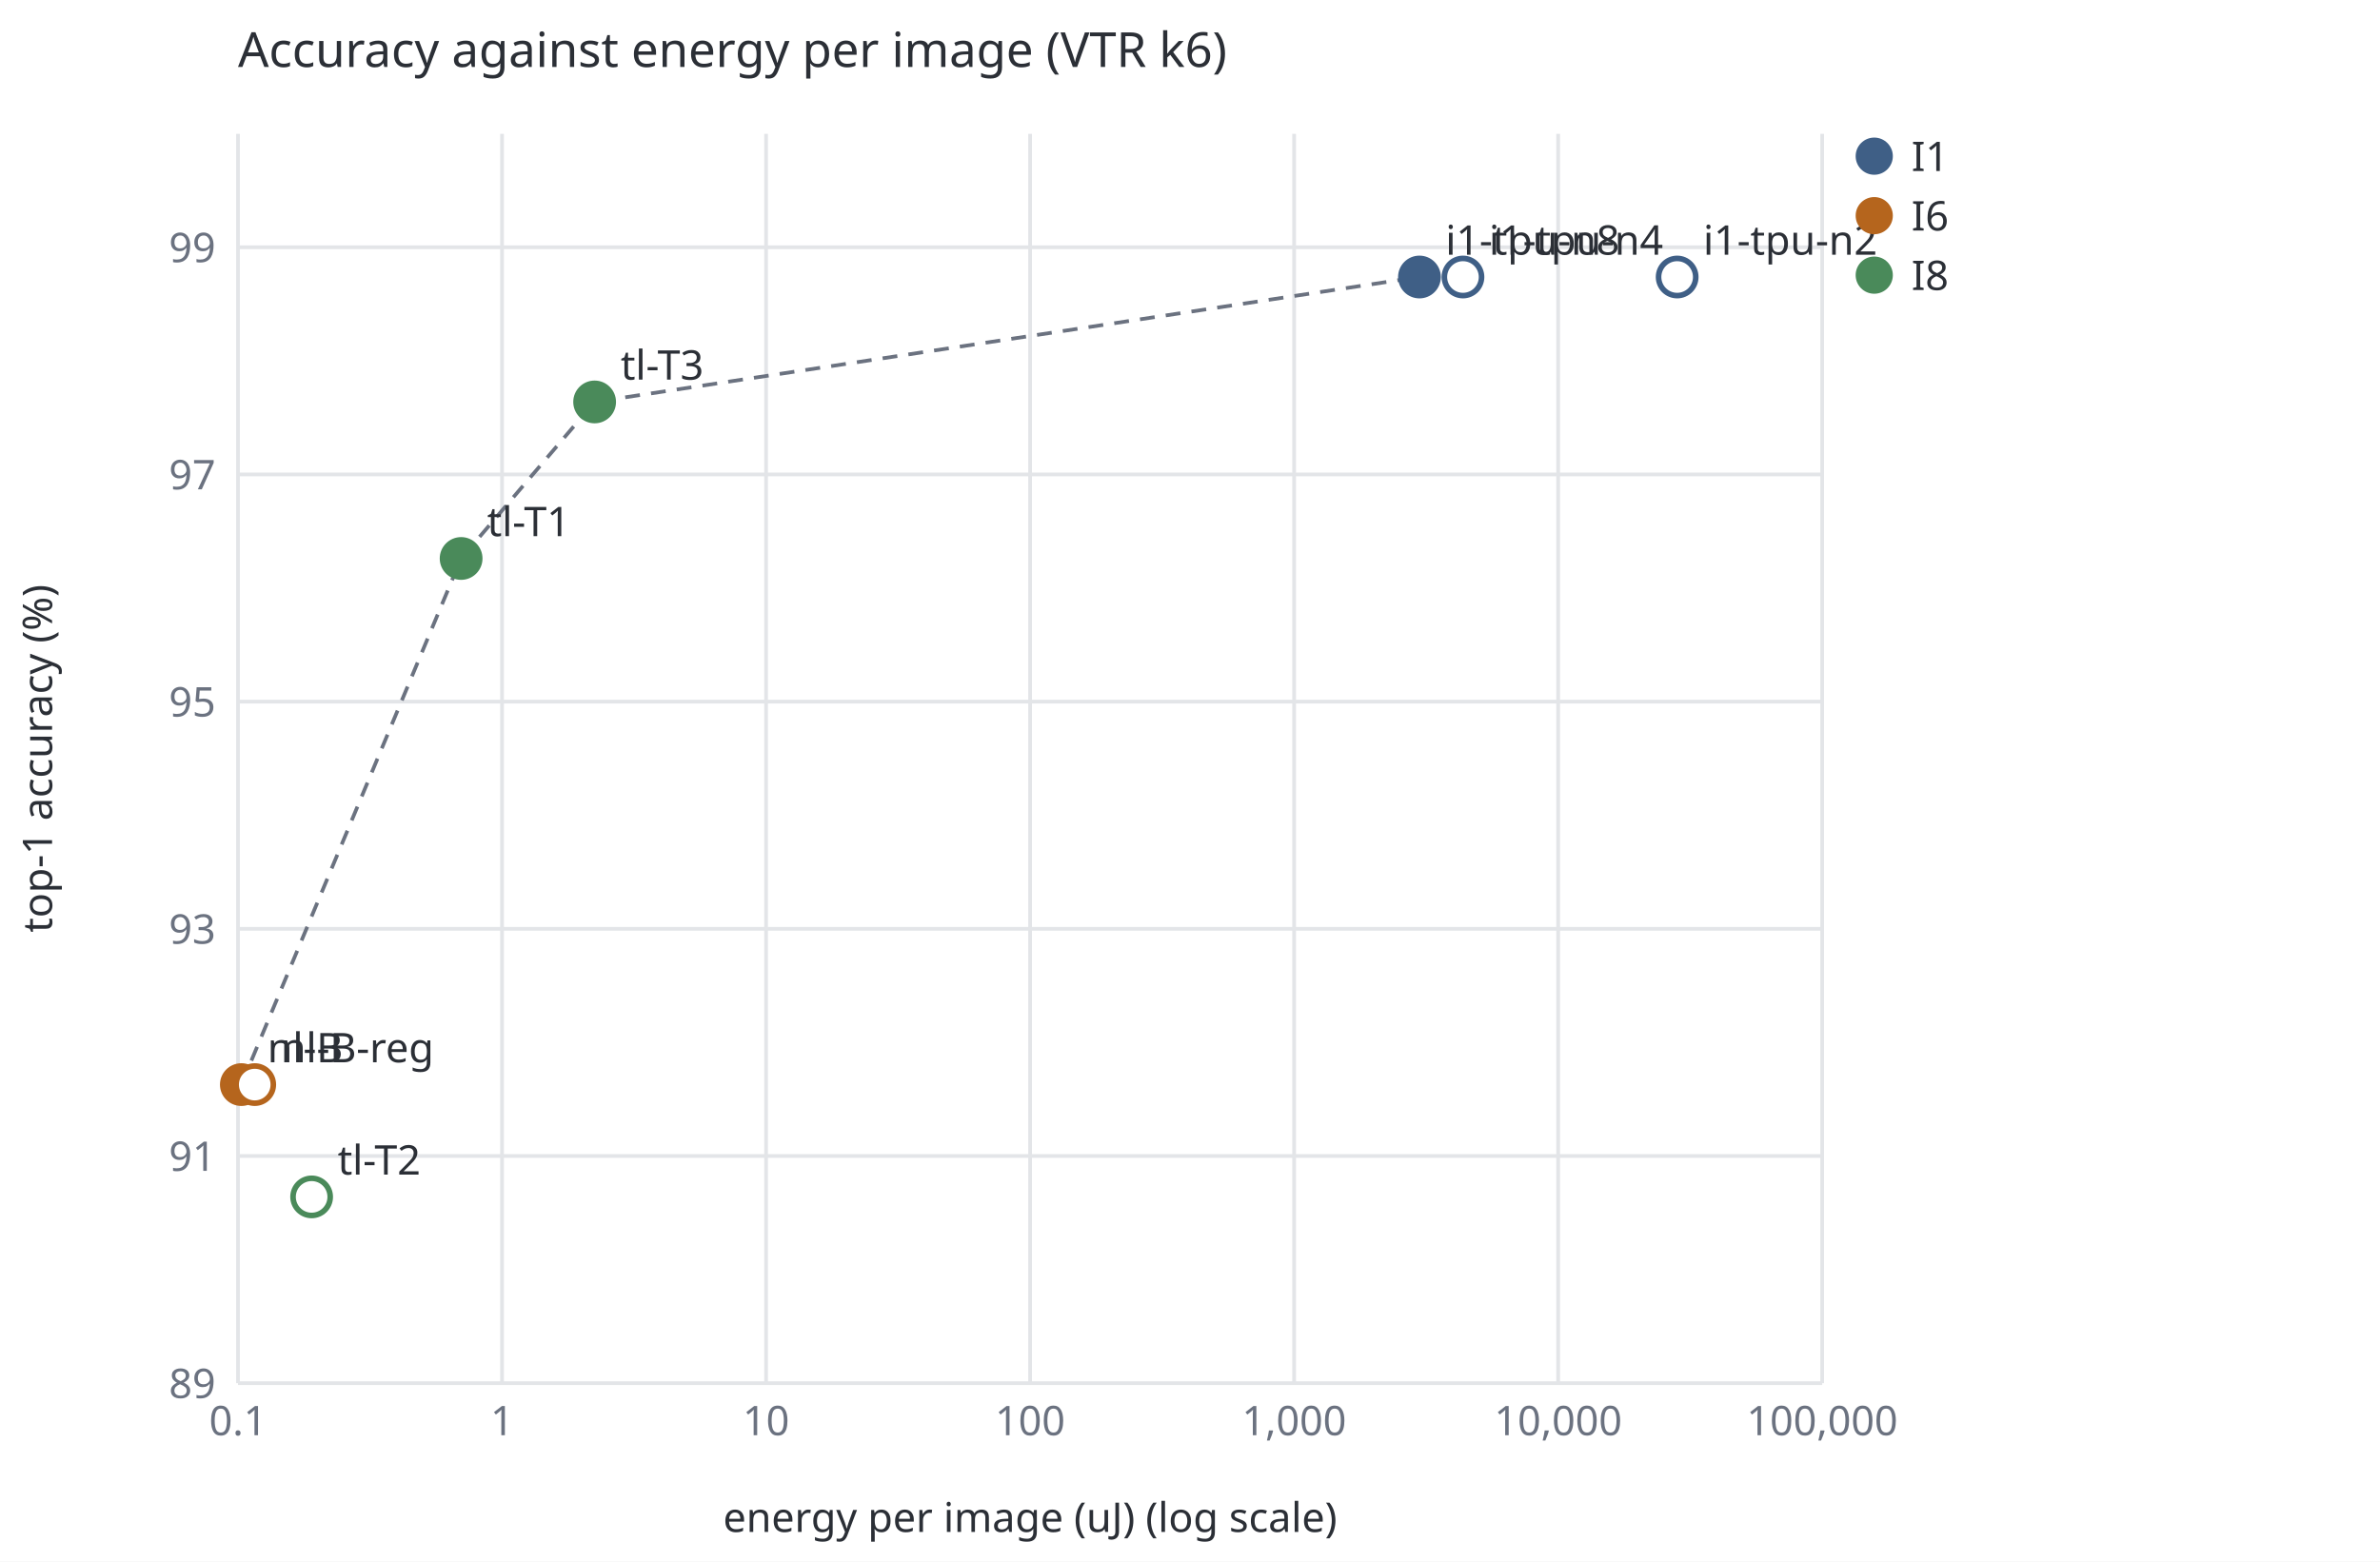
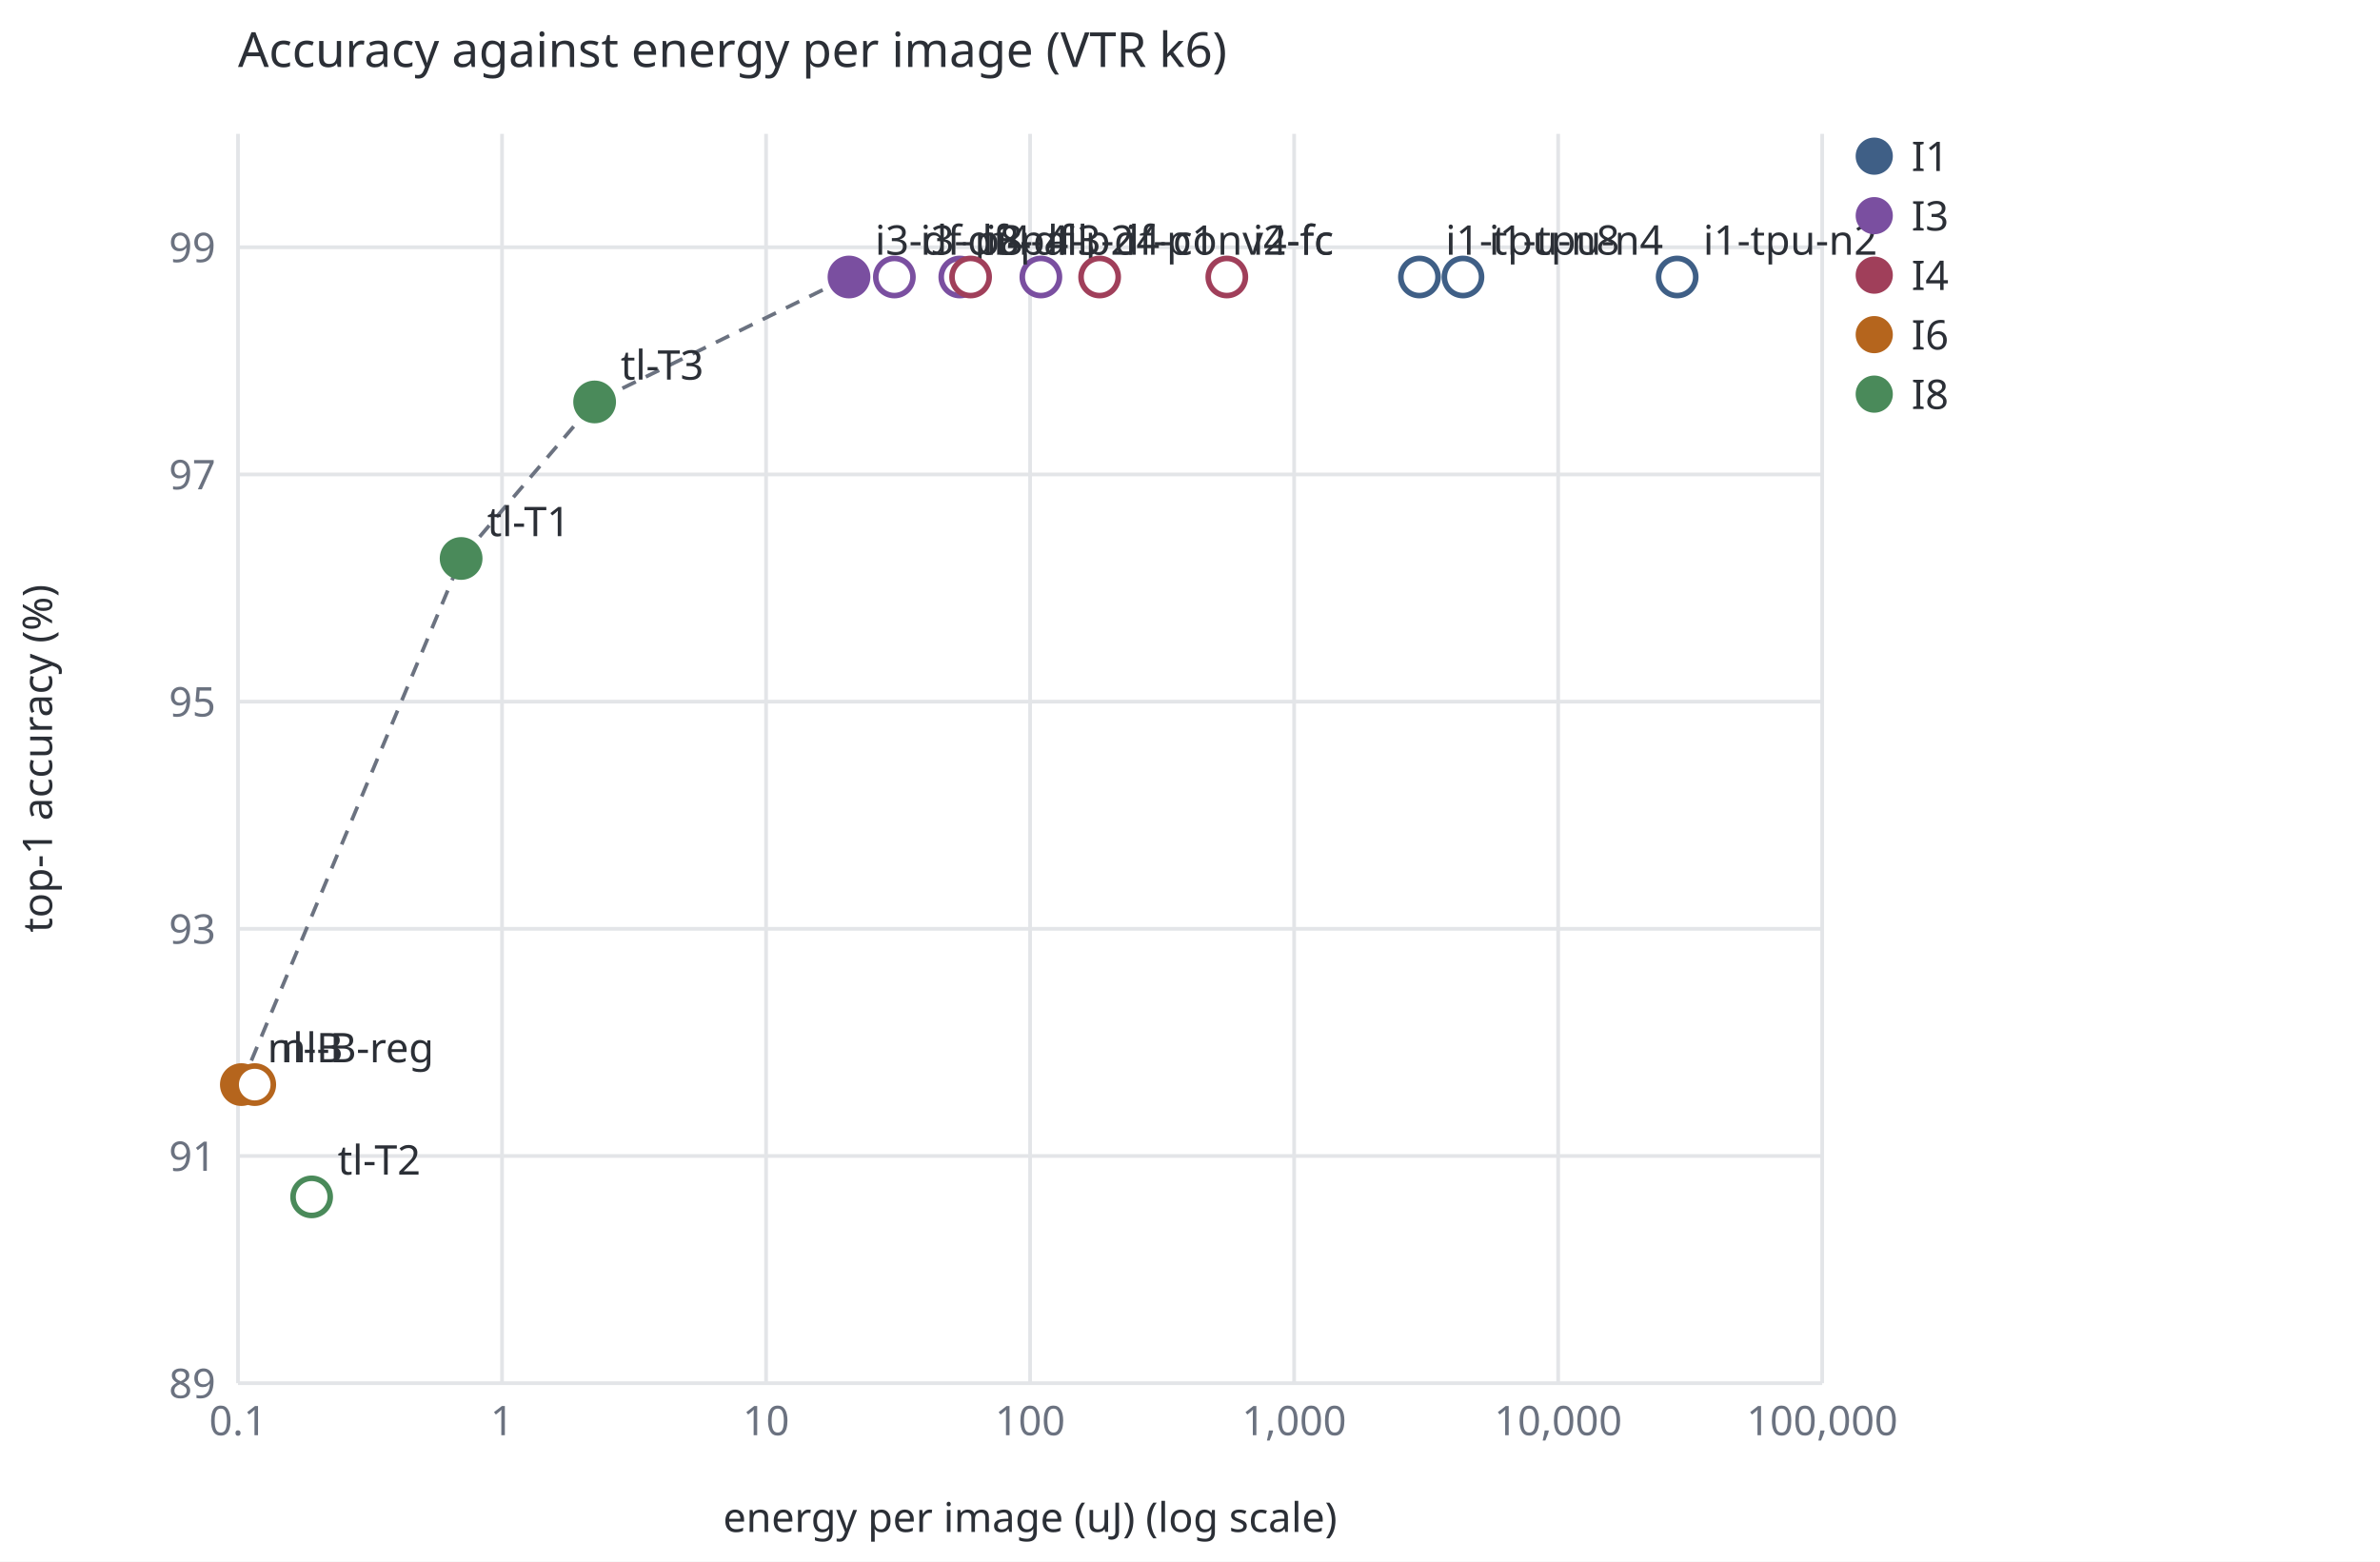
<svg xmlns="http://www.w3.org/2000/svg" viewBox="0 0 640 420" role="img" aria-label="Accuracy against energy per image (VTR k6)" font-family="sans-serif" font-size="11">
  <rect width="640" height="420" fill="#ffffff" />
  <text x="64" y="18" font-size="13" fill="#2b2f36">Accuracy against energy per image (VTR k6)</text>
  <line x1="64.0" x2="64.0" y1="36" y2="372" stroke="#e3e5e8" />
  <text x="64.0" y="386" text-anchor="middle" fill="#6b7280">0.1</text>
  <line x1="135.0" x2="135.0" y1="36" y2="372" stroke="#e3e5e8" />
  <text x="135.0" y="386" text-anchor="middle" fill="#6b7280">1</text>
  <line x1="206.0" x2="206.0" y1="36" y2="372" stroke="#e3e5e8" />
  <text x="206.0" y="386" text-anchor="middle" fill="#6b7280">10</text>
  <line x1="277.0" x2="277.0" y1="36" y2="372" stroke="#e3e5e8" />
  <text x="277.0" y="386" text-anchor="middle" fill="#6b7280">100</text>
  <line x1="348.0" x2="348.0" y1="36" y2="372" stroke="#e3e5e8" />
  <text x="348.0" y="386" text-anchor="middle" fill="#6b7280">1,000</text>
  <line x1="419.0" x2="419.0" y1="36" y2="372" stroke="#e3e5e8" />
  <text x="419.0" y="386" text-anchor="middle" fill="#6b7280">10,000</text>
  <line x1="490.0" x2="490.0" y1="36" y2="372" stroke="#e3e5e8" />
  <text x="490.0" y="386" text-anchor="middle" fill="#6b7280">100,000</text>
  <line x1="64" x2="490" y1="372.0" y2="372.0" stroke="#e3e5e8" />
  <text x="58" y="376.0" text-anchor="end" fill="#6b7280">89</text>
  <line x1="64" x2="490" y1="310.9" y2="310.9" stroke="#e3e5e8" />
  <text x="58" y="314.9" text-anchor="end" fill="#6b7280">91</text>
  <line x1="64" x2="490" y1="249.8" y2="249.8" stroke="#e3e5e8" />
  <text x="58" y="253.8" text-anchor="end" fill="#6b7280">93</text>
  <line x1="64" x2="490" y1="188.7" y2="188.7" stroke="#e3e5e8" />
  <text x="58" y="192.7" text-anchor="end" fill="#6b7280">95</text>
  <line x1="64" x2="490" y1="127.6" y2="127.6" stroke="#e3e5e8" />
  <text x="58" y="131.6" text-anchor="end" fill="#6b7280">97</text>
  <line x1="64" x2="490" y1="66.5" y2="66.5" stroke="#e3e5e8" />
  <text x="58" y="70.5" text-anchor="end" fill="#6b7280">99</text>
  <text x="277" y="412" text-anchor="middle" fill="#2b2f36">energy per image (uJ) (log scale)</text>
  <text transform="translate(14 204) rotate(-90)" text-anchor="middle" fill="#2b2f36">top-1 accuracy (%)</text>
-   <polyline points="64.9,291.7 124.0,150.2 159.9,108.1 381.7,74.5" fill="none" stroke="#6b7280" stroke-dasharray="4 3" />
+   <polyline points="64.9,291.7 124.0,150.2 159.9,108.1 228.3,74.5" fill="none" stroke="#6b7280" stroke-dasharray="4 3" />
  <g>
    <circle cx="451.0" cy="74.5" r="5" fill="#ffffff" stroke="#3f5f86" stroke-width="1.5" />
    <text x="458.0" y="68.5" fill="#2b2f36">i1-tpu-n2</text>
  </g>
  <g>
    <circle cx="393.4" cy="74.5" r="5" fill="#ffffff" stroke="#3f5f86" stroke-width="1.5" />
    <text x="400.4" y="68.5" fill="#2b2f36">i1-tpu-n4</text>
  </g>
  <g>
-     <circle cx="381.7" cy="74.5" r="5" fill="#3f5f86" stroke="#3f5f86" stroke-width="1.5" />
+     <circle cx="381.7" cy="74.5" r="5" fill="#ffffff" stroke="#3f5f86" stroke-width="1.5" />
    <text x="388.7" y="68.5" fill="#2b2f36">i1-tpu-n8</text>
+   </g>
+   <g>
+     <circle cx="279.9" cy="74.5" r="5" fill="#ffffff" stroke="#7a4fa0" stroke-width="1.5" />
+     <text x="286.9" y="68.5" fill="#2b2f36">i3-df-p1</text>
+   </g>
+   <g>
+     <circle cx="258.1" cy="74.5" r="5" fill="#ffffff" stroke="#7a4fa0" stroke-width="1.5" />
+     <text x="265.1" y="68.5" fill="#2b2f36">i3-df-p2</text>
+   </g>
+   <g>
+     <circle cx="240.5" cy="74.5" r="5" fill="#ffffff" stroke="#7a4fa0" stroke-width="1.5" />
+     <text x="247.5" y="68.5" fill="#2b2f36">i3-df-p4</text>
+   </g>
+   <g>
+     <circle cx="228.3" cy="74.5" r="5" fill="#7a4fa0" stroke="#7a4fa0" stroke-width="1.5" />
+     <text x="235.3" y="68.5" fill="#2b2f36">i3-df-p8</text>
+   </g>
+   <g>
+     <circle cx="261.0" cy="74.5" r="5" fill="#ffffff" stroke="#a03f5a" stroke-width="1.5" />
+     <text x="268.0" y="68.5" fill="#2b2f36">i4-all</text>
+   </g>
+   <g>
+     <circle cx="295.7" cy="74.5" r="5" fill="#ffffff" stroke="#a03f5a" stroke-width="1.5" />
+     <text x="302.7" y="68.5" fill="#2b2f36">i4-conv2-fc</text>
+   </g>
+   <g>
+     <circle cx="329.9" cy="74.5" r="5" fill="#ffffff" stroke="#a03f5a" stroke-width="1.5" />
+     <text x="336.9" y="68.5" fill="#2b2f36">i4-fc</text>
  </g>
  <g>
    <circle cx="64.9" cy="291.7" r="5" fill="#b5651d" stroke="#b5651d" stroke-width="1.5" />
    <text x="71.9" y="285.7" fill="#2b2f36">nl-B</text>
  </g>
  <g>
    <circle cx="68.5" cy="291.7" r="5" fill="#ffffff" stroke="#b5651d" stroke-width="1.5" />
    <text x="75.5" y="285.7" fill="#2b2f36">nl-B-reg</text>
  </g>
  <g>
    <circle cx="124.0" cy="150.2" r="5" fill="#4a8a5a" stroke="#4a8a5a" stroke-width="1.5" />
    <text x="131.0" y="144.2" fill="#2b2f36">tl-T1</text>
  </g>
  <g>
    <circle cx="83.8" cy="321.9" r="5" fill="#ffffff" stroke="#4a8a5a" stroke-width="1.5" />
    <text x="90.8" y="315.9" fill="#2b2f36">tl-T2</text>
  </g>
  <g>
    <circle cx="159.9" cy="108.1" r="5" fill="#4a8a5a" stroke="#4a8a5a" stroke-width="1.5" />
    <text x="166.9" y="102.1" fill="#2b2f36">tl-T3</text>
  </g>
  <circle cx="504" cy="42" r="5" fill="#3f5f86" />
  <text x="514" y="46" fill="#2b2f36">I1</text>
-   <circle cx="504" cy="58" r="5" fill="#b5651d" />
-   <text x="514" y="62" fill="#2b2f36">I6</text>
-   <circle cx="504" cy="74" r="5" fill="#4a8a5a" />
-   <text x="514" y="78" fill="#2b2f36">I8</text>
+   <circle cx="504" cy="58" r="5" fill="#7a4fa0" />
+   <text x="514" y="62" fill="#2b2f36">I3</text>
+   <circle cx="504" cy="74" r="5" fill="#a03f5a" />
+   <text x="514" y="78" fill="#2b2f36">I4</text>
+   <circle cx="504" cy="90" r="5" fill="#b5651d" />
+   <text x="514" y="94" fill="#2b2f36">I6</text>
+   <circle cx="504" cy="106" r="5" fill="#4a8a5a" />
+   <text x="514" y="110" fill="#2b2f36">I8</text>
</svg>
